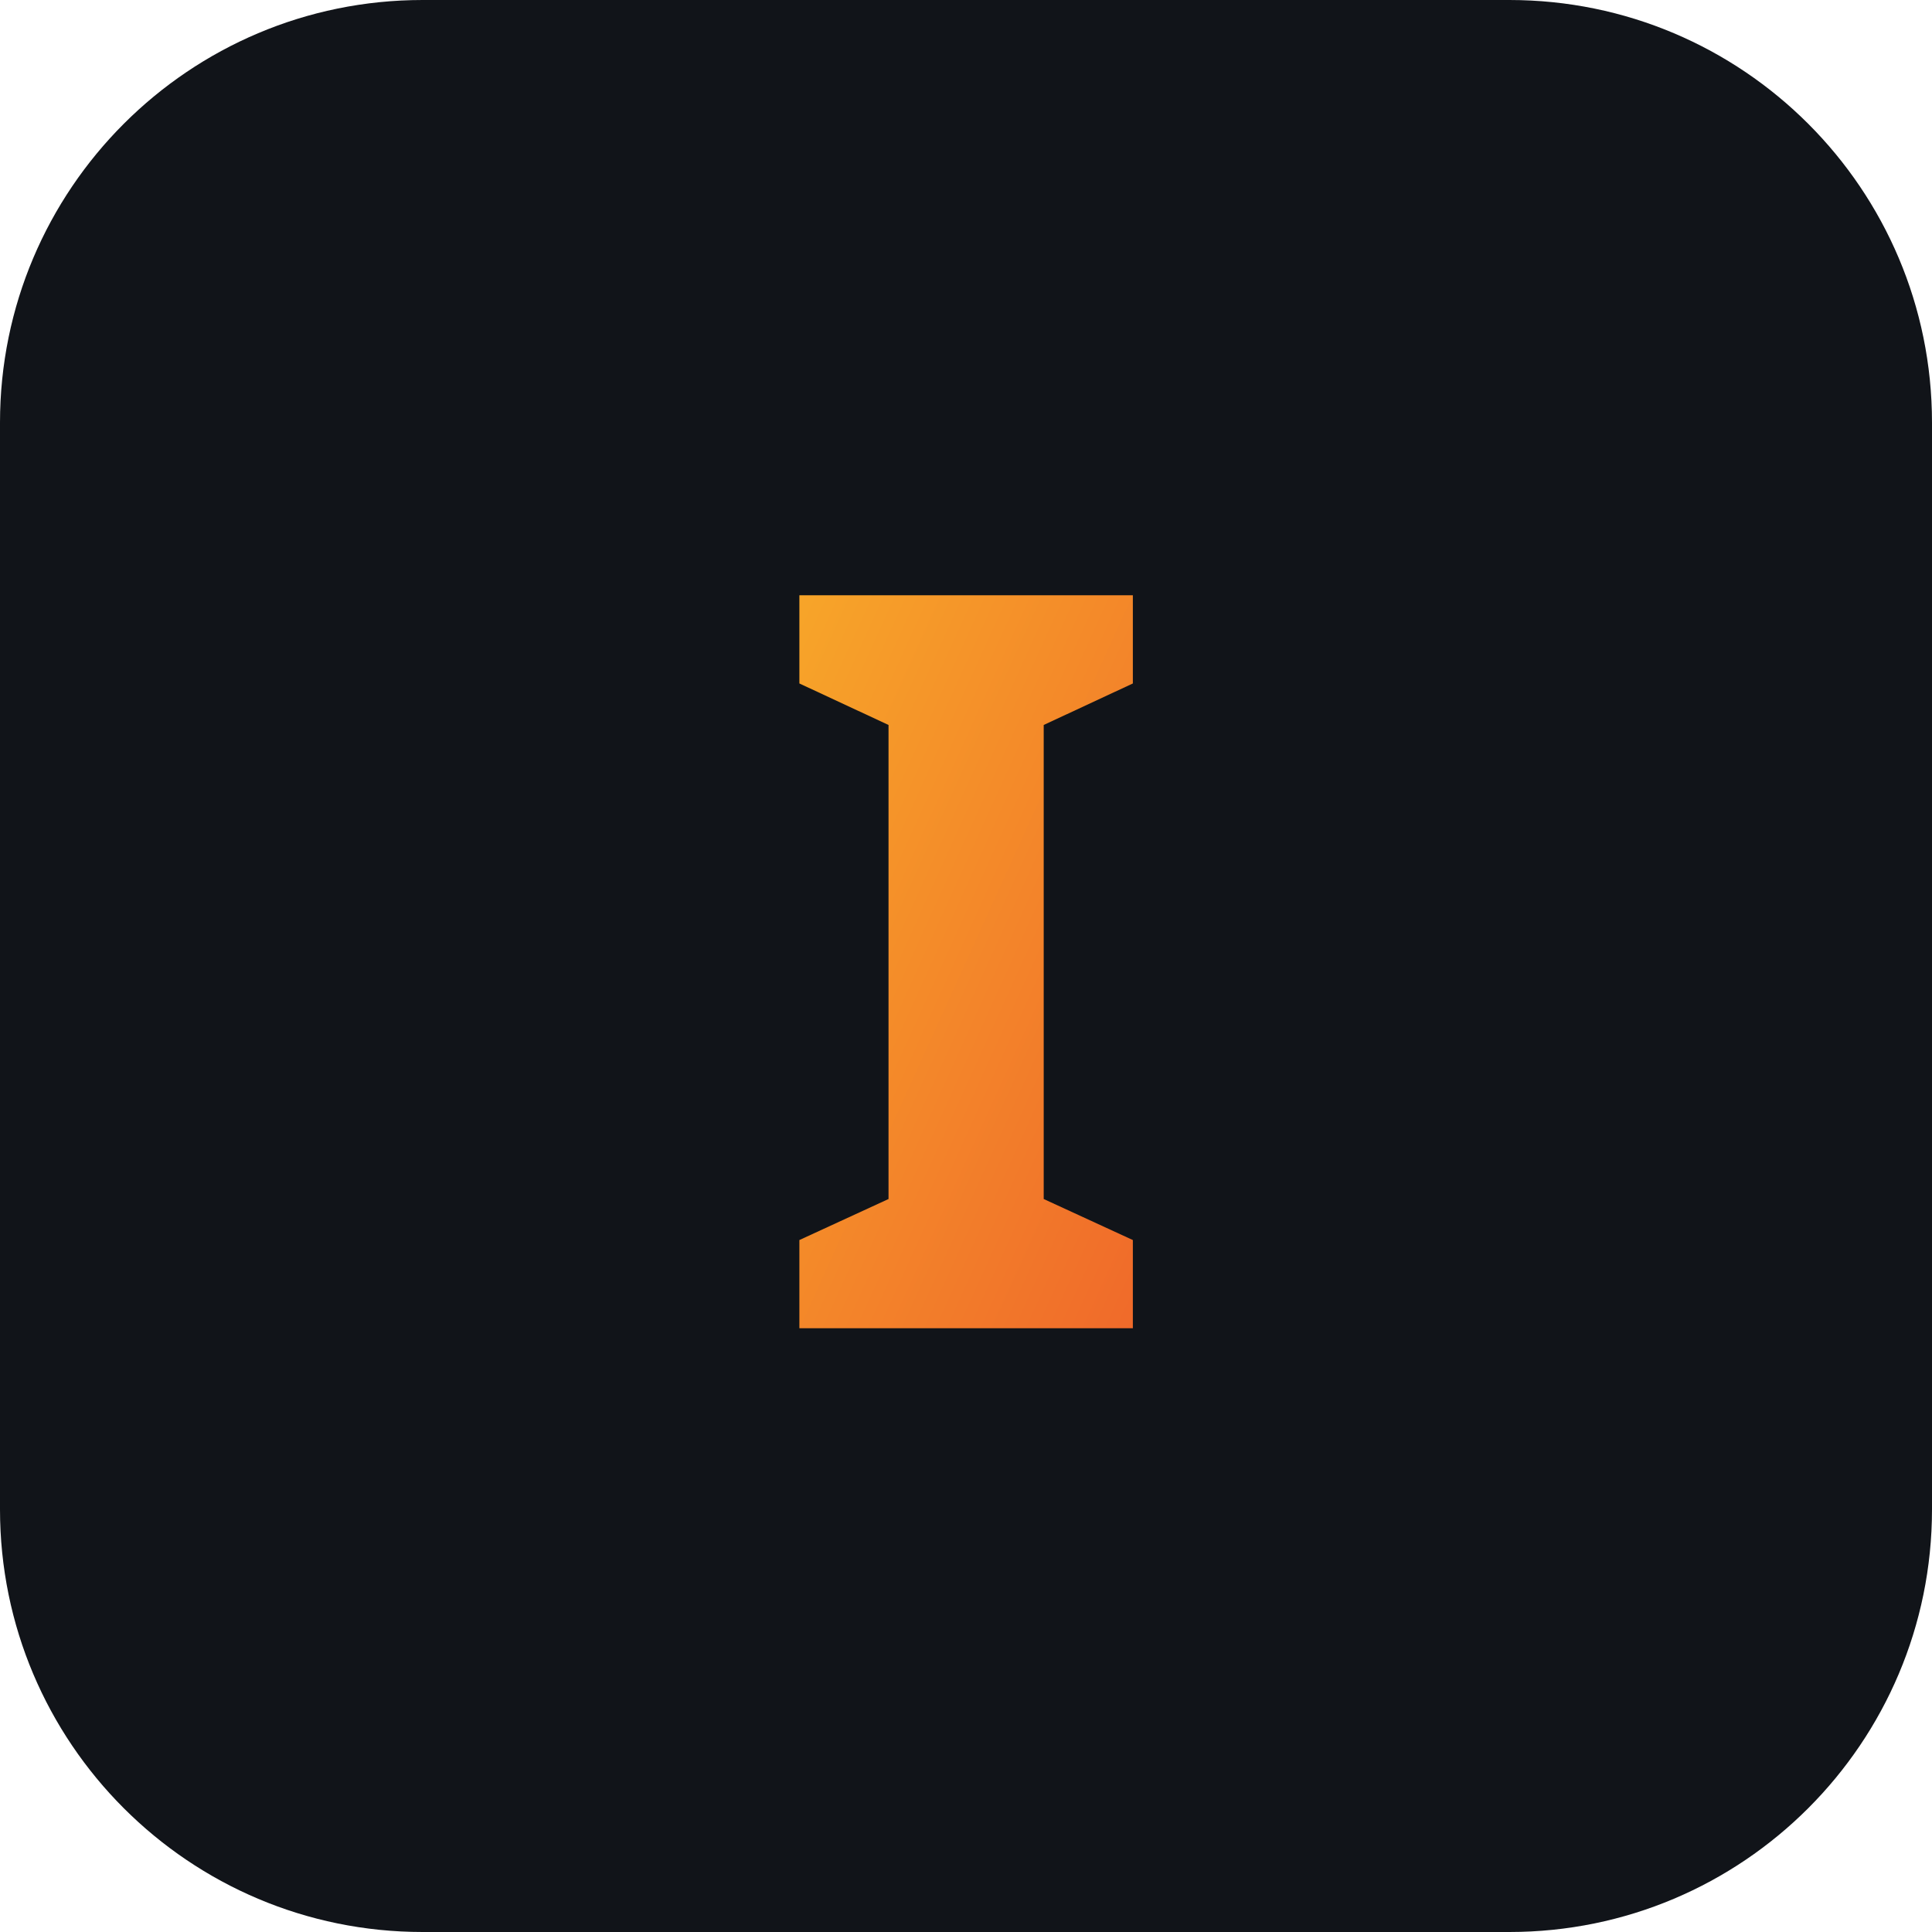
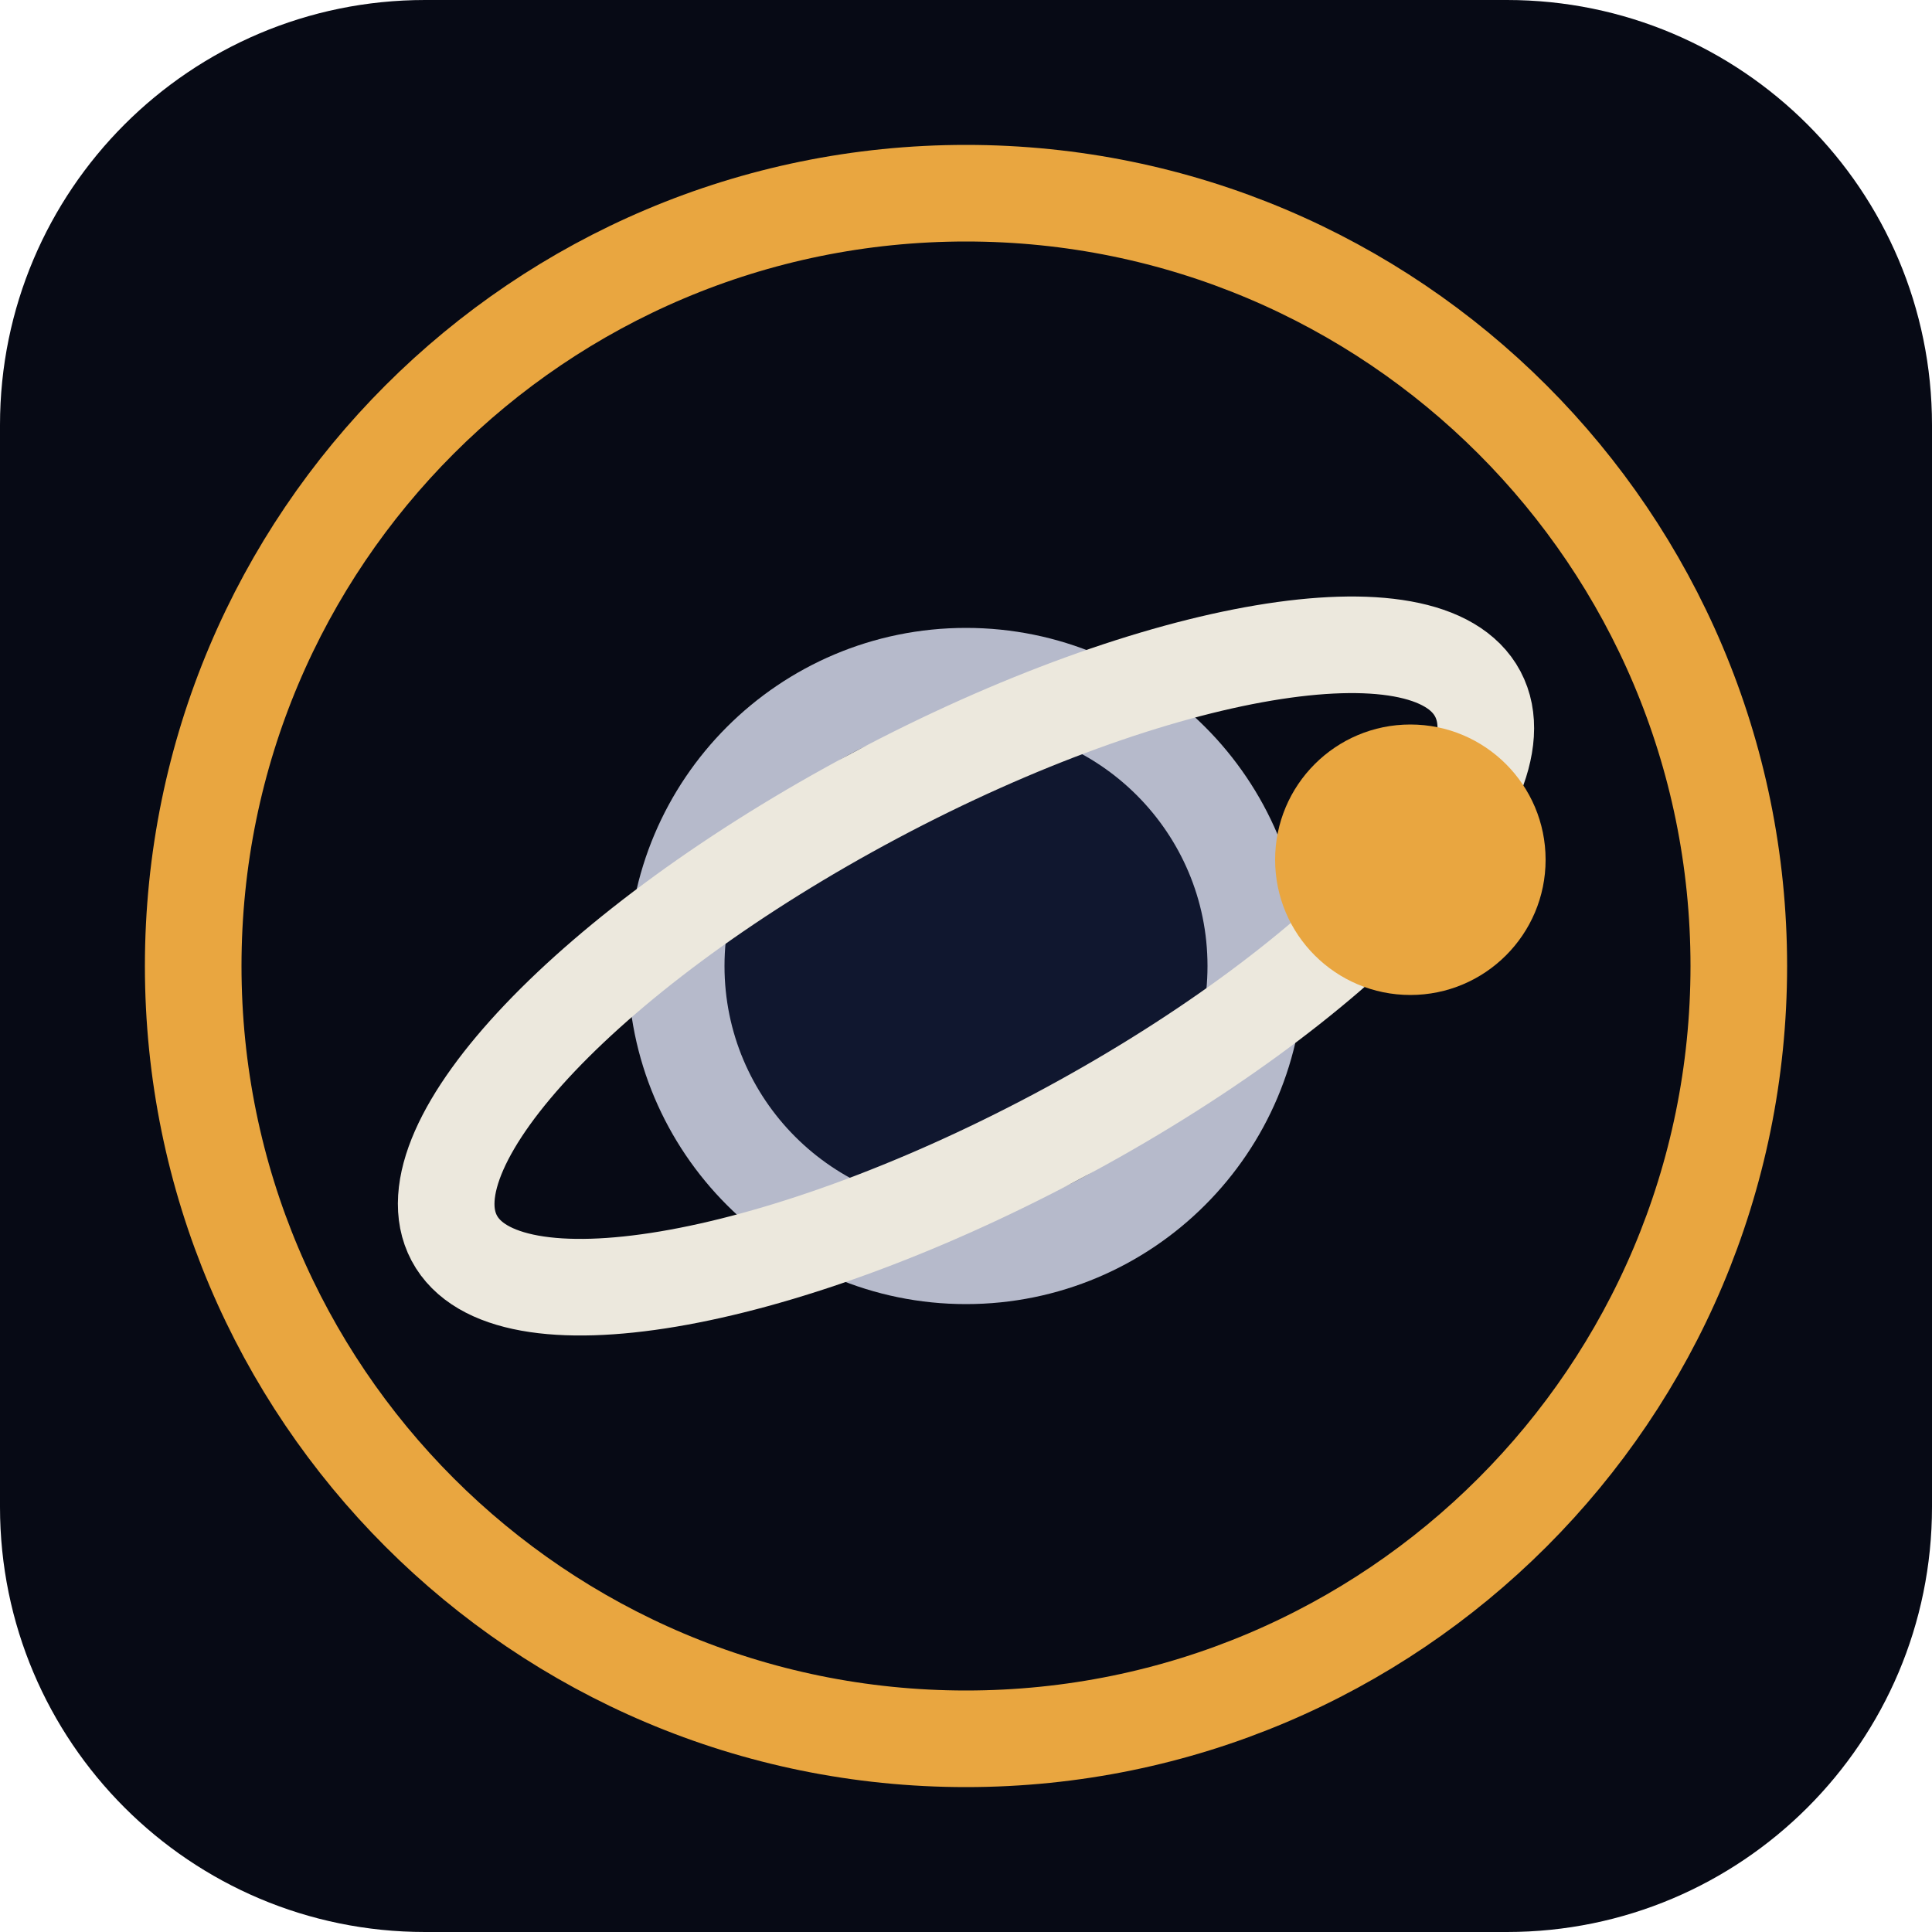
- <svg xmlns="http://www.w3.org/2000/svg" viewBox="0 0 64 64">
-   <defs>
-     <linearGradient id="g" x1="0" y1="0" x2="1" y2="1">
-       <stop offset="0" stop-color="#f7a529" />
-       <stop offset="1" stop-color="#f06a2a" />
-     </linearGradient>
-   </defs>
-   <rect width="64" height="64" rx="14" fill="#111419" />
-   <text x="32" y="44" text-anchor="middle" font-family="system-ui, sans-serif" font-size="34" font-weight="800" fill="url(#g)">I</text>
+ <svg xmlns="http://www.w3.org/2000/svg" viewBox="0 0 100 100">
+   <rect width="100" height="100" rx="22" fill="#070a15" />
+   <circle cx="50" cy="50" r="40" fill="none" stroke="#e9a640" stroke-width="5" />
+   <circle cx="50" cy="50" r="15" fill="#10172f" stroke="#b6bacb" stroke-width="5" />
+   <ellipse cx="50" cy="50" rx="30" ry="10" fill="none" stroke="#ece8dd" stroke-width="5" transform="rotate(-28 50 50)" />
+   <circle cx="73" cy="44.5" r="7" fill="#e9a640" />
</svg>
